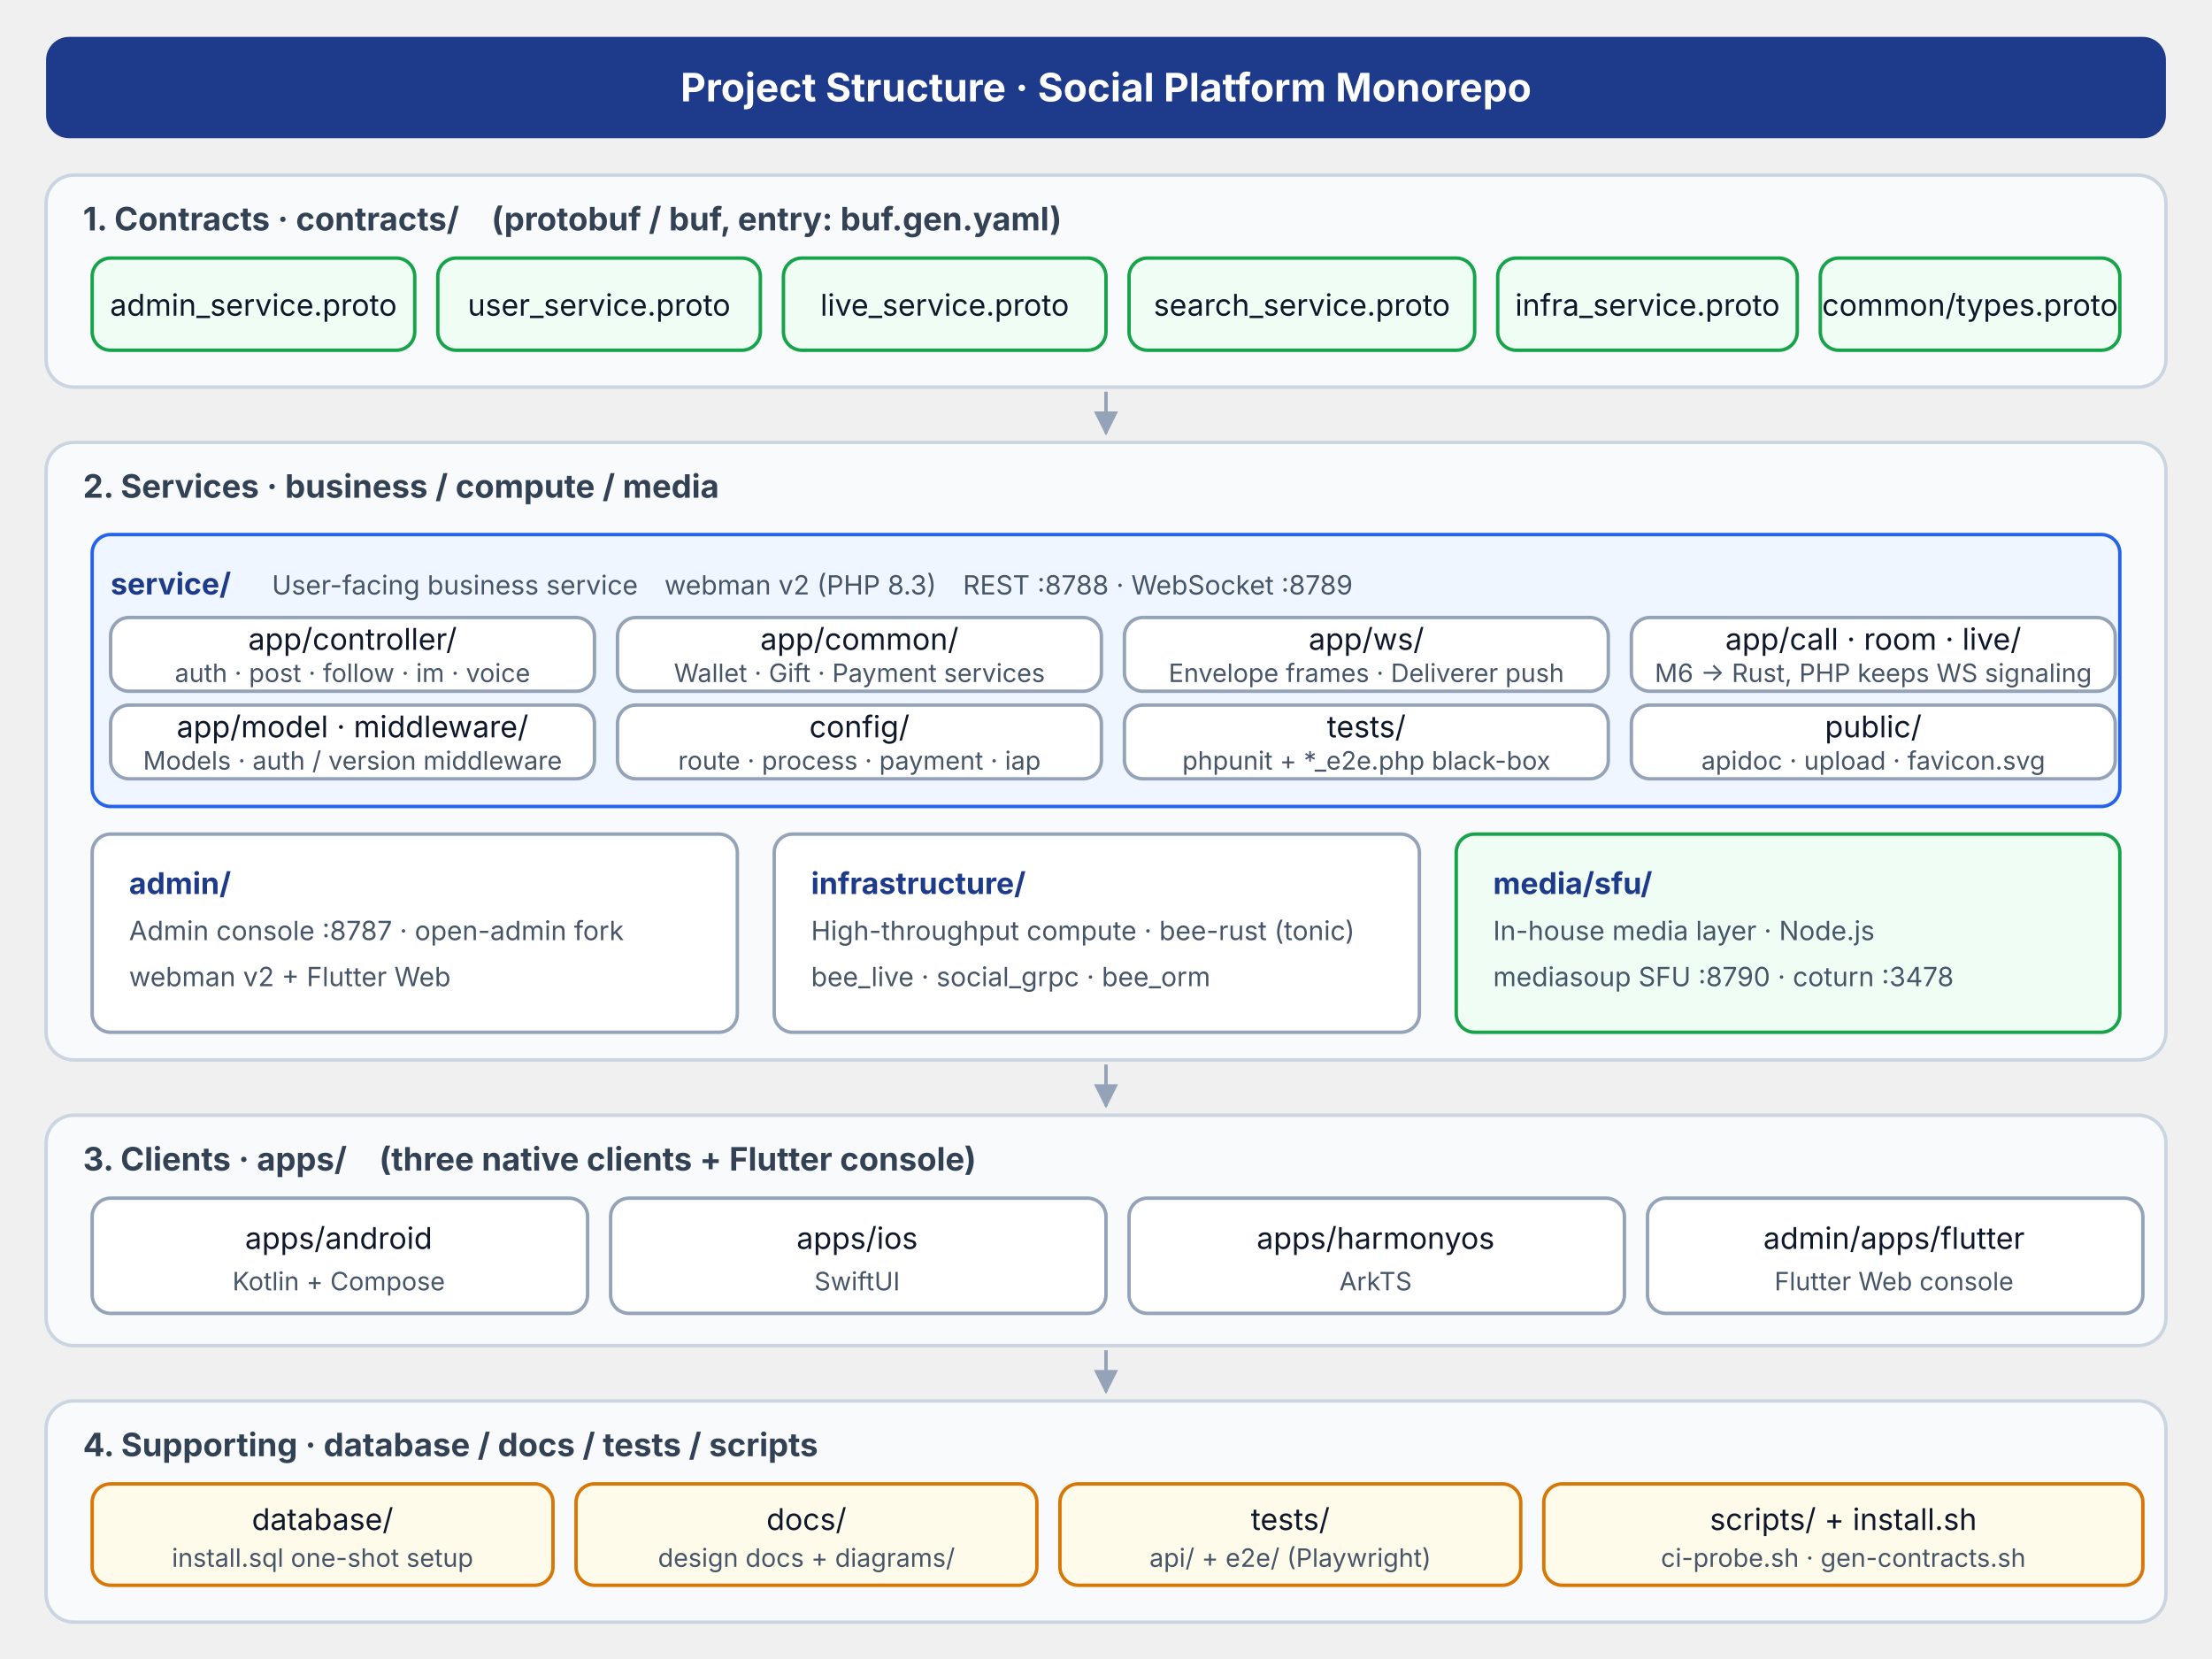
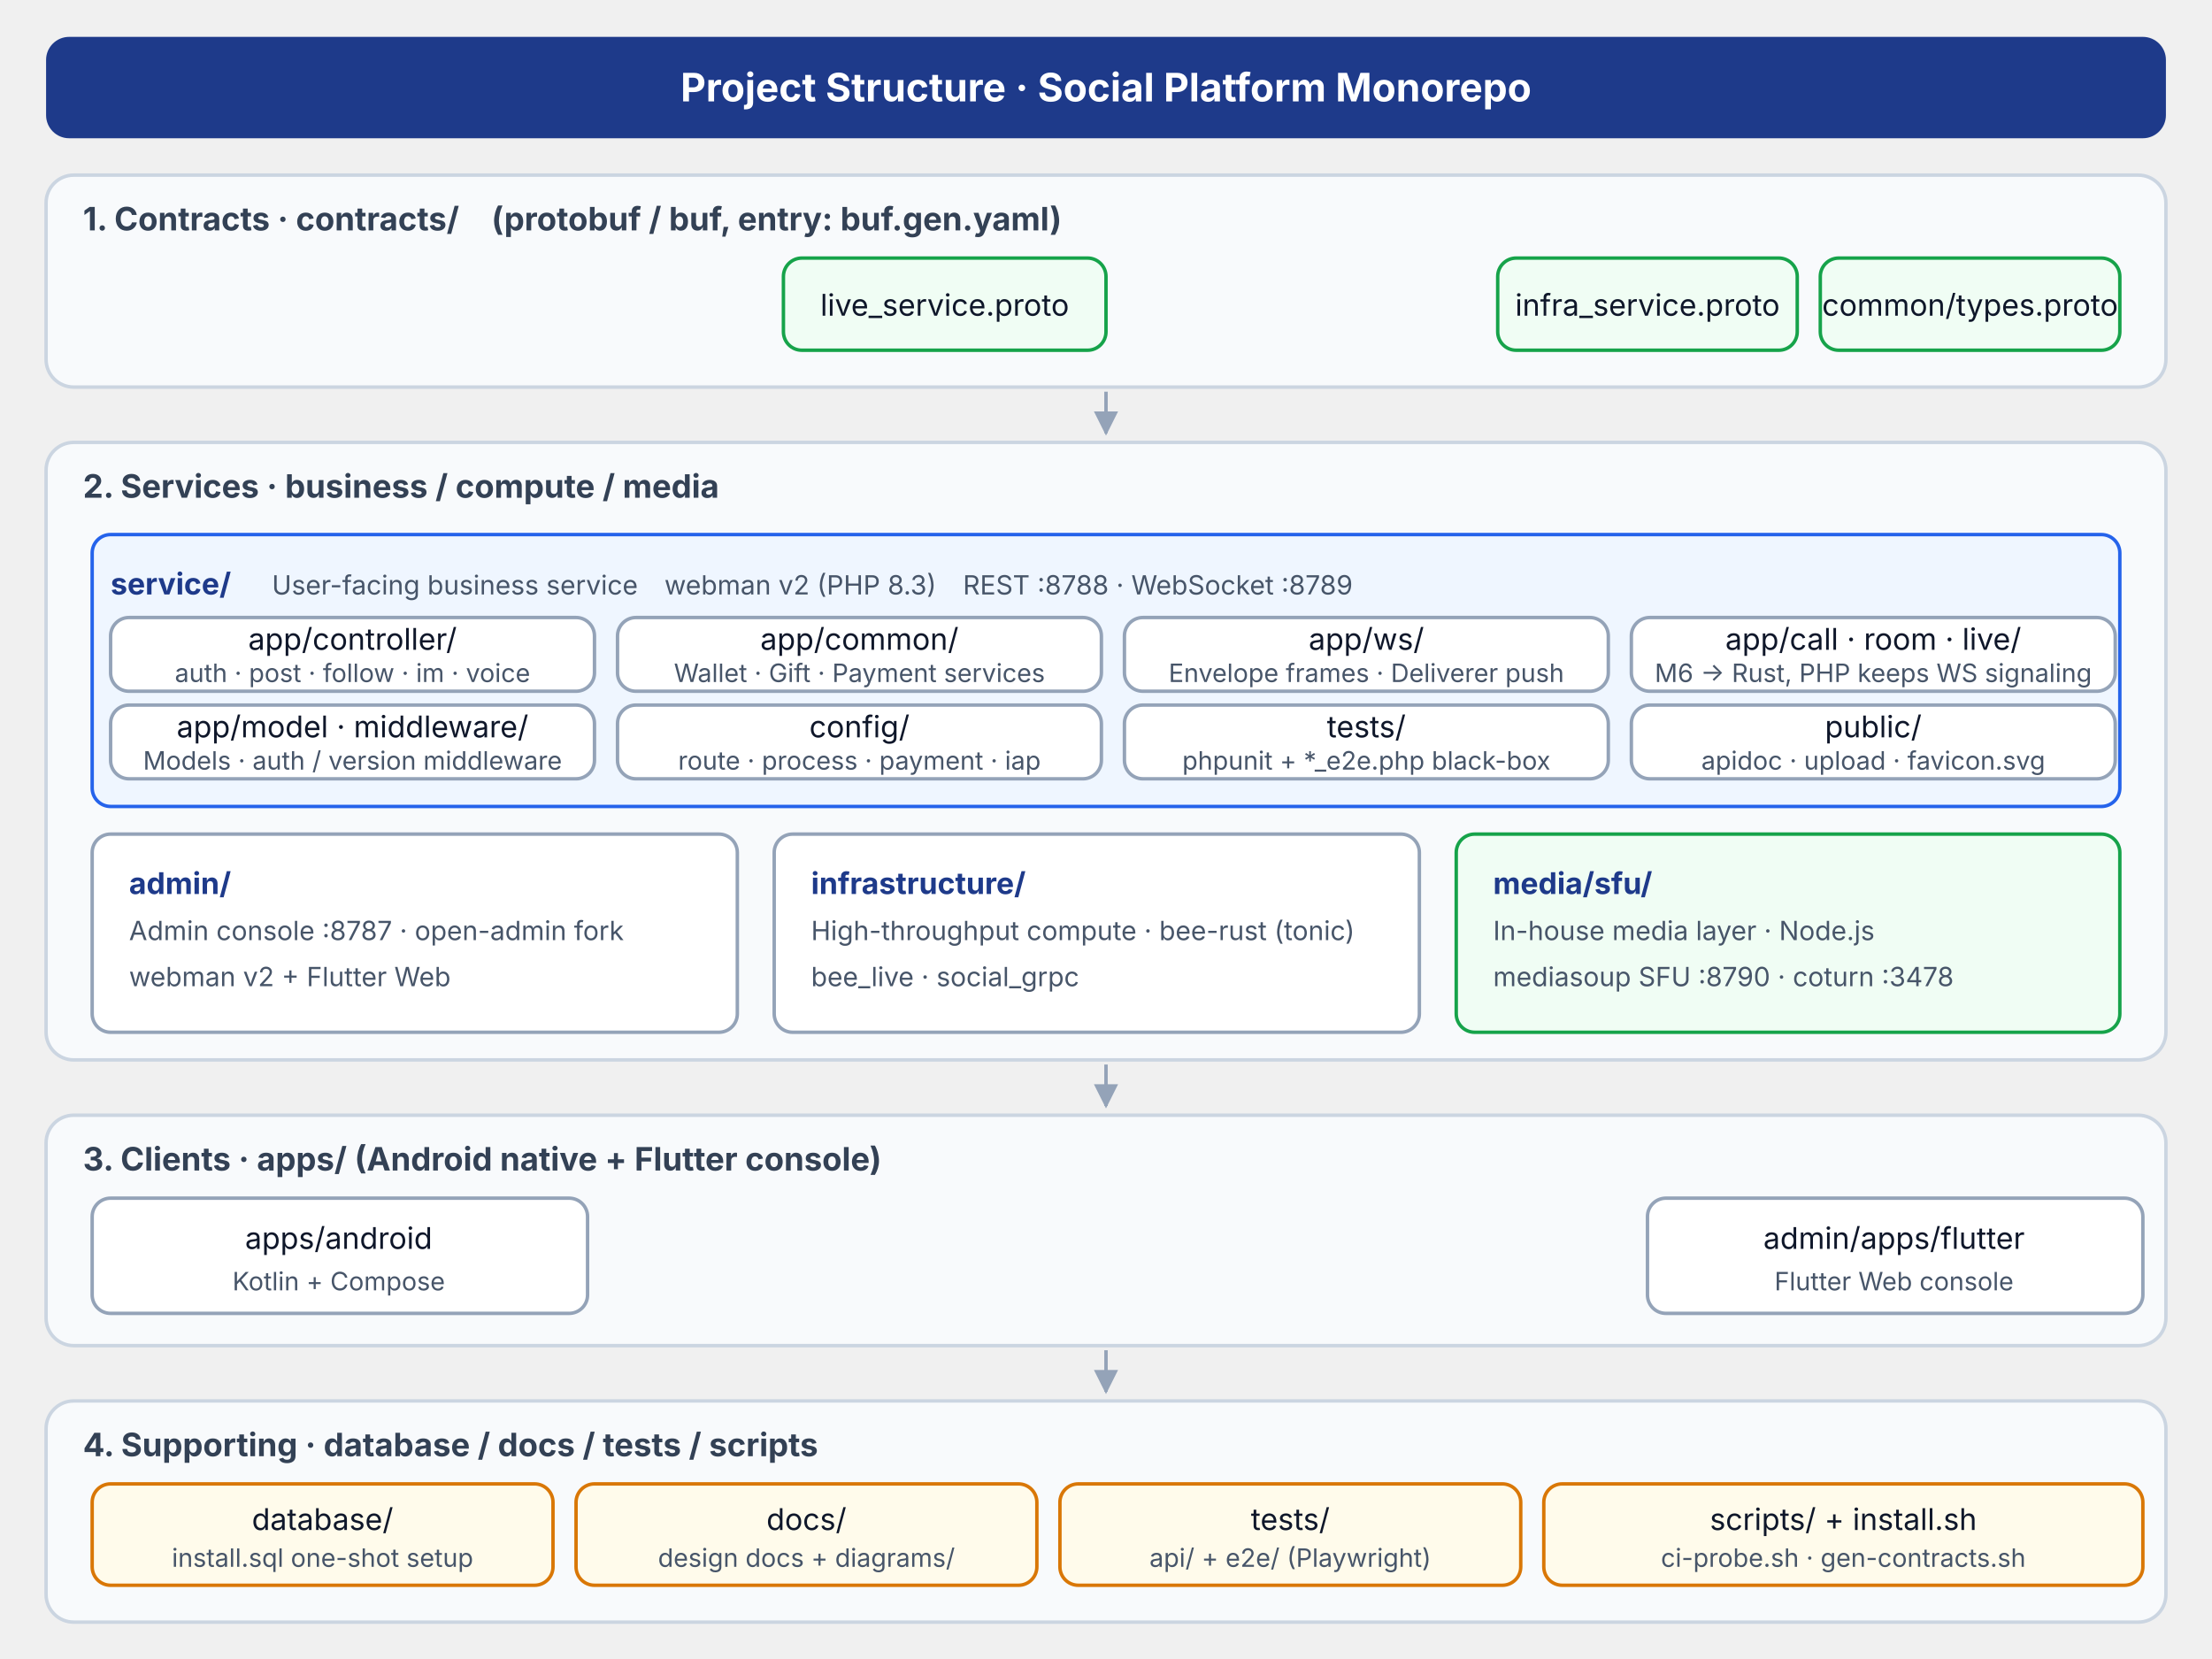
<svg xmlns="http://www.w3.org/2000/svg" viewBox="0 0 960 720" width="100%" font-family="system-ui, -apple-system, 'Segoe UI', 'PingFang SC', 'Microsoft YaHei', sans-serif">
  <defs>
    <marker id="arr" viewBox="0 0 10 10" refX="9" refY="5" markerWidth="7" markerHeight="7" orient="auto-start-reverse">
      <path d="M 0 0 L 10 5 L 0 10 z" fill="#94a3b8" />
    </marker>
  </defs>
  <style>
    .root  { fill: #1e3a8a; rx: 10 }
    .layer { fill: #f8fafc; stroke: #cbd5e1; stroke-width: 1.5; rx: 12 }
    .lt    { font-size: 14px; font-weight: 700; fill: #334155 }
    .tr    { font-size: 17px; font-weight: 700; fill: #ffffff; text-anchor: middle }
    .box   { fill: #ffffff; stroke: #94a3b8; stroke-width: 1.5; rx: 8 }
    .boxb  { fill: #eff6ff; stroke: #2563eb; stroke-width: 1.5; rx: 8 }
    .boxg  { fill: #f0fdf4; stroke: #16a34a; stroke-width: 1.5; rx: 8 }
    .boxy  { fill: #fffbeb; stroke: #d97706; stroke-width: 1.5; rx: 8 }
    .t     { font-size: 13px; fill: #0f172a; text-anchor: middle }
    .ts    { font-size: 11px; fill: #475569; text-anchor: middle }
    .tl    { font-size: 13px; font-weight: 700; fill: #1e3a8a }
    .tls   { font-size: 11.5px; fill: #475569 }
    .edge  { stroke: #94a3b8; stroke-width: 1.5; fill: none; marker-end: url(#arr) }
  </style>
  <rect class="root" x="20" y="16" width="920" height="44" />
  <text class="tr" x="480" y="44">Project Structure · Social Platform Monorepo</text>
  <rect class="layer" x="20" y="76" width="920" height="92" />
  <text class="lt" x="36" y="100">1. Contracts · contracts/　(protobuf / buf, entry: buf.gen.yaml)</text>
-   <rect class="boxg" x="40" y="112" width="140" height="40" />
-   <text class="t" x="110" y="137">admin_service.proto</text>
-   <rect class="boxg" x="190" y="112" width="140" height="40" />
-   <text class="t" x="260" y="137">user_service.proto</text>
  <rect class="boxg" x="340" y="112" width="140" height="40" />
  <text class="t" x="410" y="137">live_service.proto</text>
-   <rect class="boxg" x="490" y="112" width="150" height="40" />
-   <text class="t" x="565" y="137">search_service.proto</text>
  <rect class="boxg" x="650" y="112" width="130" height="40" />
  <text class="t" x="715" y="137">infra_service.proto</text>
  <rect class="boxg" x="790" y="112" width="130" height="40" />
  <text class="t" x="855" y="137">common/types.proto</text>
  <path class="edge" d="M 480 170 L 480 188" />
  <rect class="layer" x="20" y="192" width="920" height="268" />
  <text class="lt" x="36" y="216">2. Services · business / compute / media</text>
  <rect class="boxb" x="40" y="232" width="880" height="118" />
  <text class="tl" x="48" y="258">service/</text>
  <text class="tls" x="118" y="258">User-facing business service　webman v2 (PHP 8.3)　REST :8788 · WebSocket :8789</text>
  <rect class="box" x="48" y="268" width="210" height="32" />
  <text class="t" x="153" y="282">app/controller/</text>
  <text class="ts" x="153" y="296">auth · post · follow · im · voice</text>
  <rect class="box" x="268" y="268" width="210" height="32" />
  <text class="t" x="373" y="282">app/common/</text>
  <text class="ts" x="373" y="296">Wallet · Gift · Payment services</text>
  <rect class="box" x="488" y="268" width="210" height="32" />
  <text class="t" x="593" y="282">app/ws/</text>
  <text class="ts" x="593" y="296">Envelope frames · Deliverer push</text>
  <rect class="box" x="708" y="268" width="210" height="32" />
  <text class="t" x="813" y="282">app/call · room · live/</text>
  <text class="ts" x="813" y="296">M6 → Rust, PHP keeps WS signaling</text>
  <rect class="box" x="48" y="306" width="210" height="32" />
  <text class="t" x="153" y="320">app/model · middleware/</text>
  <text class="ts" x="153" y="334">Models · auth / version middleware</text>
  <rect class="box" x="268" y="306" width="210" height="32" />
  <text class="t" x="373" y="320">config/</text>
  <text class="ts" x="373" y="334">route · process · payment · iap</text>
  <rect class="box" x="488" y="306" width="210" height="32" />
  <text class="t" x="593" y="320">tests/</text>
  <text class="ts" x="593" y="334">phpunit + *_e2e.php black-box</text>
  <rect class="box" x="708" y="306" width="210" height="32" />
  <text class="t" x="813" y="320">public/</text>
  <text class="ts" x="813" y="334">apidoc · upload · favicon.svg</text>
  <rect class="box" x="40" y="362" width="280" height="86" />
  <text class="tl" x="56" y="388">admin/</text>
  <text class="tls" x="56" y="408">Admin console :8787 · open-admin fork</text>
  <text class="tls" x="56" y="428">webman v2 + Flutter Web</text>
  <rect class="box" x="336" y="362" width="280" height="86" />
  <text class="tl" x="352" y="388">infrastructure/</text>
  <text class="tls" x="352" y="408">High-throughput compute · bee-rust (tonic)</text>
-   <text class="tls" x="352" y="428">bee_live · social_grpc · bee_orm</text>
+   <text class="tls" x="352" y="428">bee_live · social_grpc</text>
  <rect class="boxg" x="632" y="362" width="288" height="86" />
  <text class="tl" x="648" y="388">media/sfu/</text>
  <text class="tls" x="648" y="408">In-house media layer · Node.js</text>
  <text class="tls" x="648" y="428">mediasoup SFU :8790 · coturn :3478</text>
  <path class="edge" d="M 480 462 L 480 480" />
  <rect class="layer" x="20" y="484" width="920" height="100" />
-   <text class="lt" x="36" y="508">3. Clients · apps/　(three native clients + Flutter console)</text>
+   <text class="lt" x="36" y="508">3. Clients · apps/ (Android native + Flutter console)</text>
  <rect class="box" x="40" y="520" width="215" height="50" />
  <text class="t" x="147" y="542">apps/android</text>
  <text class="ts" x="147" y="560">Kotlin + Compose</text>
-   <rect class="box" x="265" y="520" width="215" height="50" />
-   <text class="t" x="372" y="542">apps/ios</text>
-   <text class="ts" x="372" y="560">SwiftUI</text>
-   <rect class="box" x="490" y="520" width="215" height="50" />
-   <text class="t" x="597" y="542">apps/harmonyos</text>
-   <text class="ts" x="597" y="560">ArkTS</text>
  <rect class="box" x="715" y="520" width="215" height="50" />
  <text class="t" x="822" y="542">admin/apps/flutter</text>
  <text class="ts" x="822" y="560">Flutter Web console</text>
  <path class="edge" d="M 480 586 L 480 604" />
  <rect class="layer" x="20" y="608" width="920" height="96" />
  <text class="lt" x="36" y="632">4. Supporting · database / docs / tests / scripts</text>
  <rect class="boxy" x="40" y="644" width="200" height="44" />
  <text class="t" x="140" y="664">database/</text>
  <text class="ts" x="140" y="680">install.sql one-shot setup</text>
  <rect class="boxy" x="250" y="644" width="200" height="44" />
  <text class="t" x="350" y="664">docs/</text>
  <text class="ts" x="350" y="680">design docs + diagrams/</text>
  <rect class="boxy" x="460" y="644" width="200" height="44" />
  <text class="t" x="560" y="664">tests/</text>
  <text class="ts" x="560" y="680">api/ + e2e/ (Playwright)</text>
  <rect class="boxy" x="670" y="644" width="260" height="44" />
  <text class="t" x="800" y="664">scripts/ + install.sh</text>
  <text class="ts" x="800" y="680">ci-probe.sh · gen-contracts.sh</text>
</svg>
